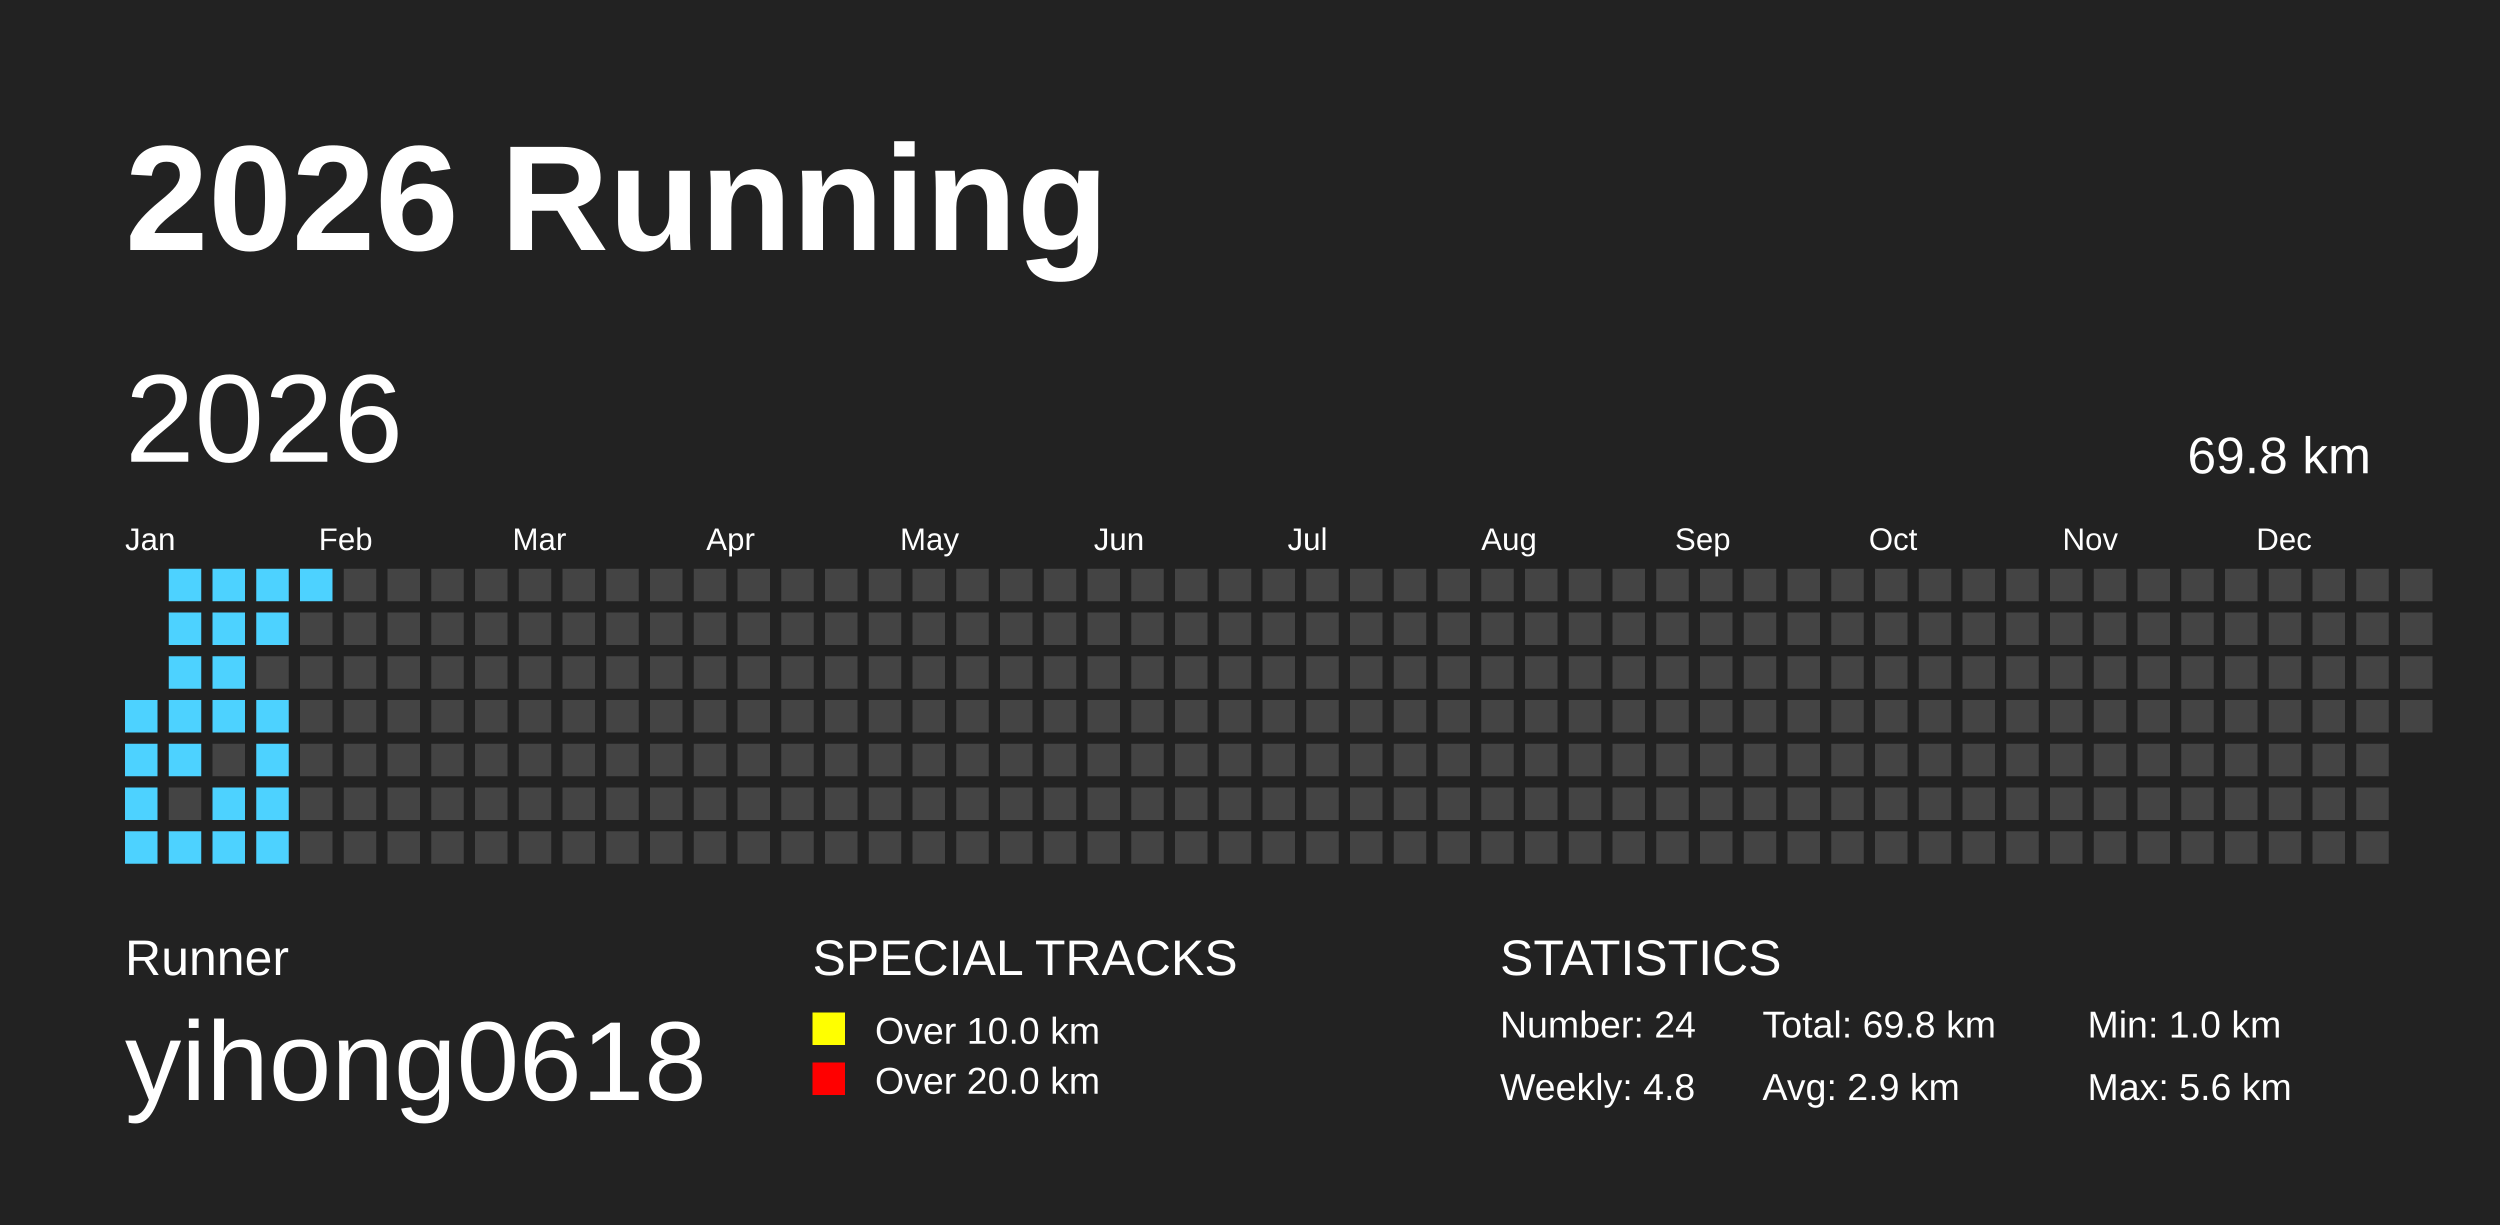
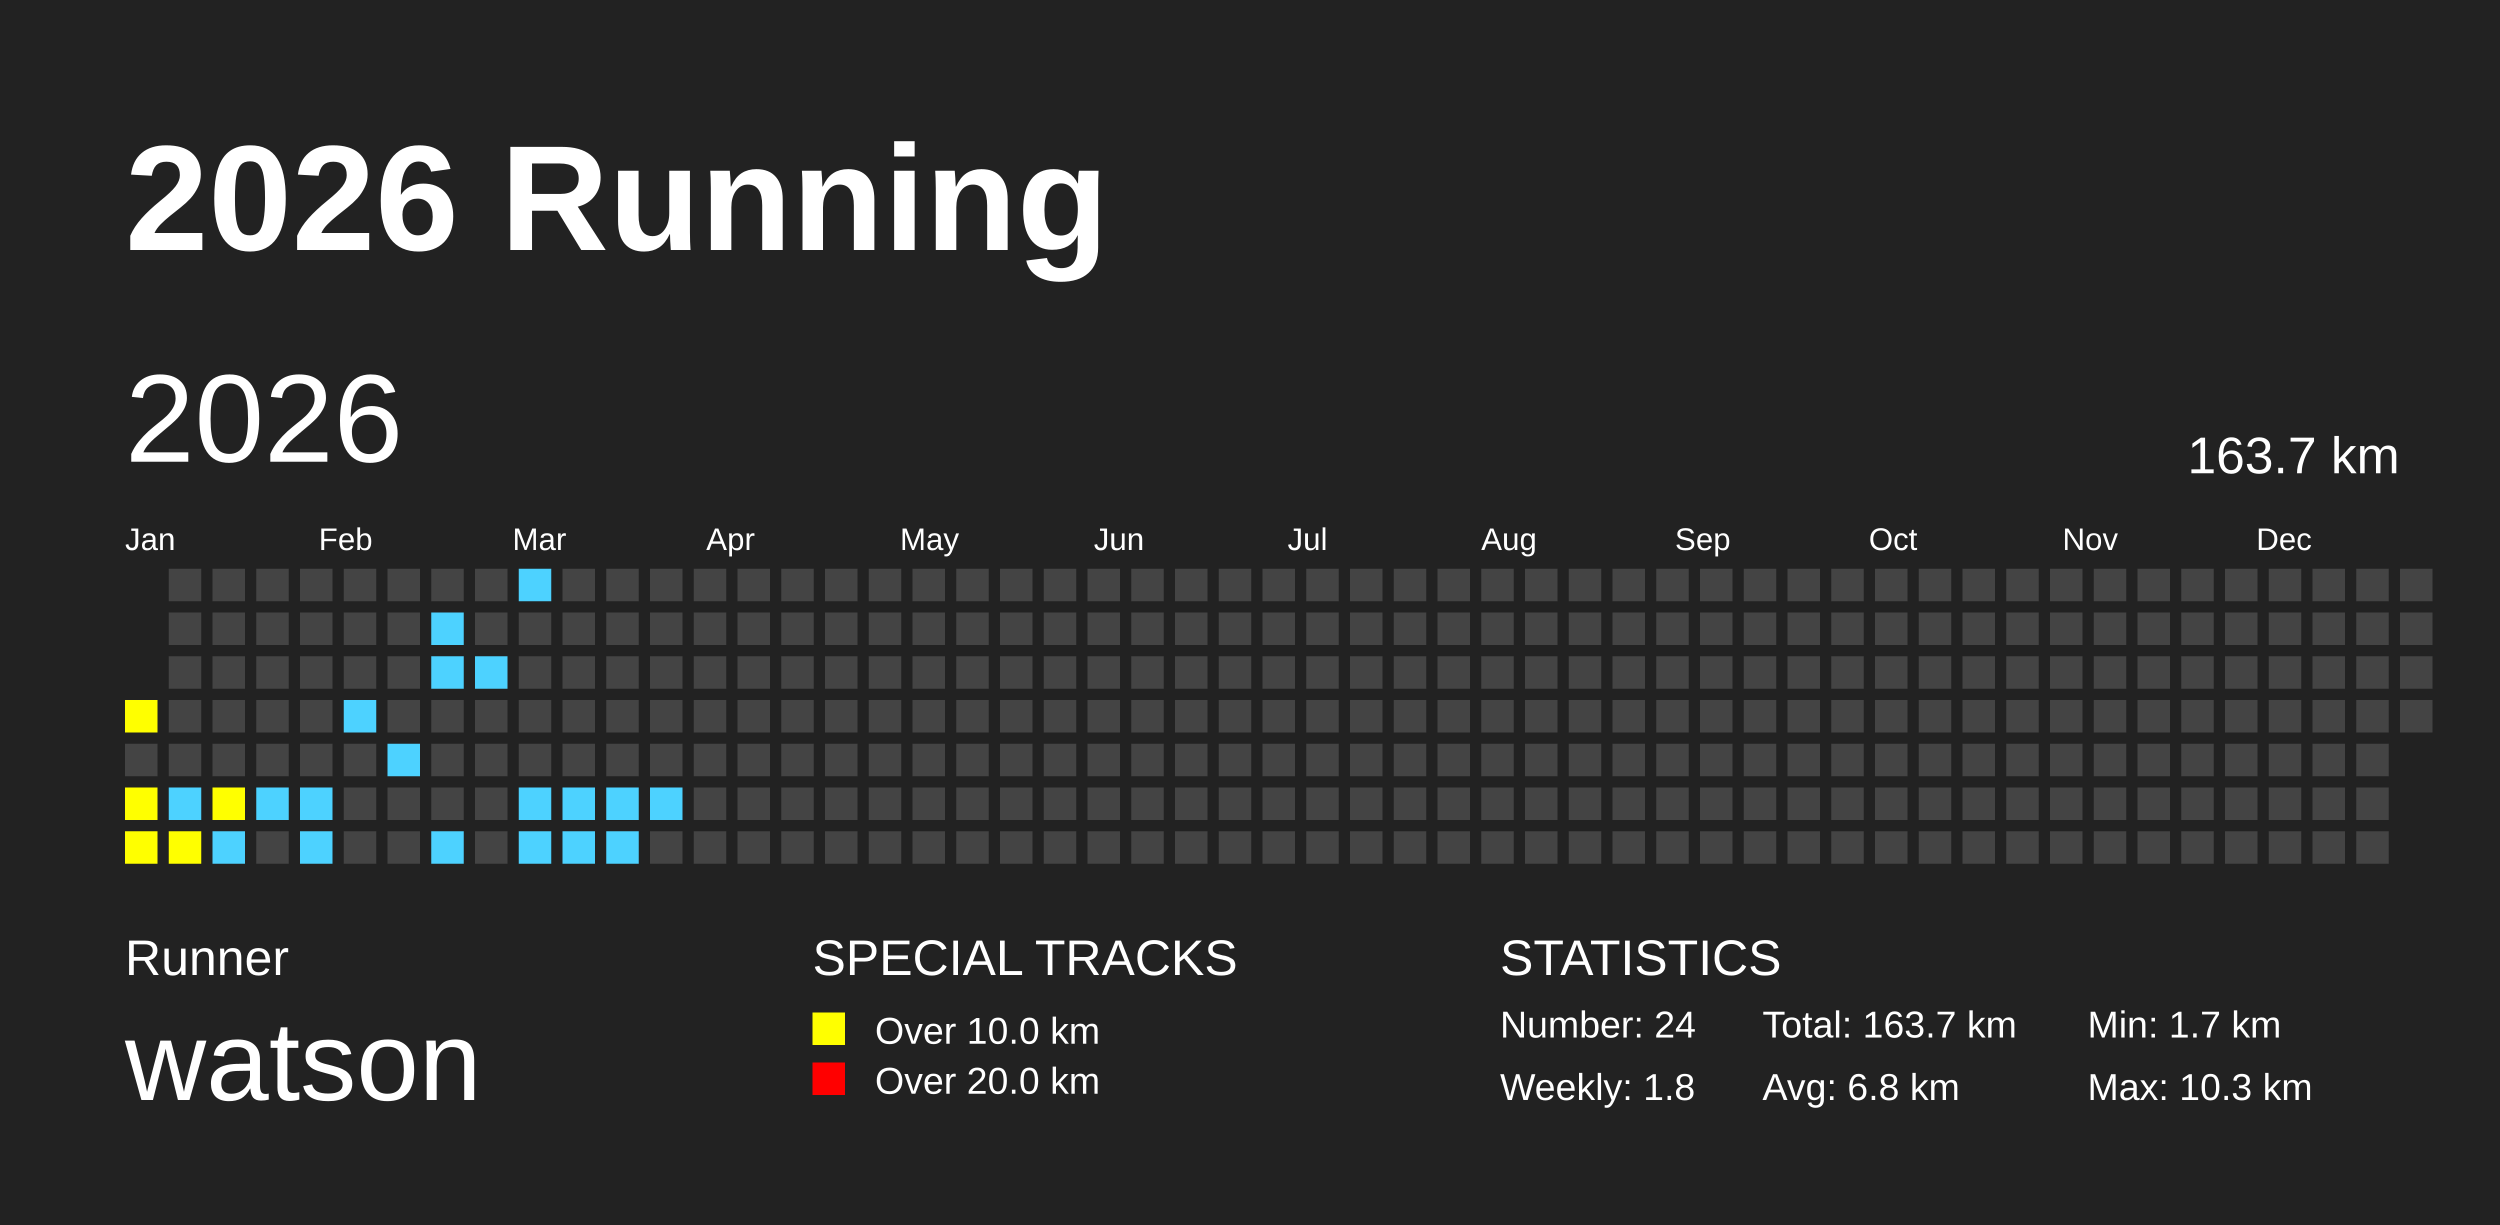
<svg xmlns="http://www.w3.org/2000/svg" baseProfile="full" height="98mm" version="1.1" viewBox="0,0,200,98" width="200mm">
  <defs />
  <rect fill="#222222" height="98" width="200" x="0" y="0" />
  <text fill="#FFFFFF" style="font-size:12px; font-family:Arial; font-weight:bold;" x="10" y="20">2026 Running</text>
  <text fill="#FFFFFF" style="font-size:4px; font-family:Arial" x="10" y="78">Runner</text>
-   <text fill="#FFFFFF" style="font-size:9px; font-family:Arial" x="10" y="88">yihong0618</text>
+   <text fill="#FFFFFF" style="font-size:9px; font-family:Arial" x="10" y="88">watson</text>
  <text fill="#FFFFFF" style="font-size:4px; font-family:Arial" x="65" y="78">SPECIAL TRACKS</text>
  <rect fill="yellow" height="2.6" width="2.6" x="65" y="81" />
  <text fill="#FFFFFF" style="font-size:3px; font-family:Arial" x="70" y="83.5">Over 10.0 km</text>
  <rect fill="red" height="2.6" width="2.6" x="65" y="85" />
  <text fill="#FFFFFF" style="font-size:3px; font-family:Arial" x="70" y="87.5">Over 20.0 km</text>
  <text fill="#FFFFFF" style="font-size:4px; font-family:Arial" x="120" y="78">STATISTICS</text>
  <text fill="#FFFFFF" style="font-size:3px; font-family:Arial" x="120" y="83">Number: 24</text>
-   <text fill="#FFFFFF" style="font-size:3px; font-family:Arial" x="120" y="88">Weekly: 4.8</text>
-   <text fill="#FFFFFF" style="font-size:3px; font-family:Arial" x="141" y="83">Total: 69.8 km</text>
-   <text fill="#FFFFFF" style="font-size:3px; font-family:Arial" x="141" y="88">Avg: 2.9 km</text>
-   <text fill="#FFFFFF" style="font-size:3px; font-family:Arial" x="167" y="83">Min: 1.0 km</text>
-   <text fill="#FFFFFF" style="font-size:3px; font-family:Arial" x="167" y="88">Max: 5.6 km</text>
+   <text fill="#FFFFFF" style="font-size:3px; font-family:Arial" x="120" y="88">Weekly: 1.8</text>
+   <text fill="#FFFFFF" style="font-size:3px; font-family:Arial" x="141" y="83">Total: 163.7 km</text>
+   <text fill="#FFFFFF" style="font-size:3px; font-family:Arial" x="141" y="88">Avg: 6.8 km</text>
+   <text fill="#FFFFFF" style="font-size:3px; font-family:Arial" x="167" y="83">Min: 1.7 km</text>
+   <text fill="#FFFFFF" style="font-size:3px; font-family:Arial" x="167" y="88">Max: 10.3 km</text>
  <text dominant-baseline="hanging" fill="#FFFFFF" style="font-size:10.0px; font-family:Arial;" x="10" y="30">2026</text>
-   <text dominant-baseline="hanging" fill="#FFFFFF" style="font-size:4.125px; font-family:Arial;" x="175" y="35">69.8 km</text>
+   <text dominant-baseline="hanging" fill="#FFFFFF" style="font-size:4.125px; font-family:Arial;" x="175" y="35">163.7 km</text>
  <text fill="#FFFFFF" style="font-size:2.5px; font-family:Arial" x="10.0" y="44">Jan</text>
  <text fill="#FFFFFF" style="font-size:2.5px; font-family:Arial" x="25.5" y="44">Feb</text>
  <text fill="#FFFFFF" style="font-size:2.5px; font-family:Arial" x="41.0" y="44">Mar</text>
  <text fill="#FFFFFF" style="font-size:2.5px; font-family:Arial" x="56.5" y="44">Apr</text>
  <text fill="#FFFFFF" style="font-size:2.5px; font-family:Arial" x="72.0" y="44">May</text>
  <text fill="#FFFFFF" style="font-size:2.5px; font-family:Arial" x="87.5" y="44">Jun</text>
  <text fill="#FFFFFF" style="font-size:2.5px; font-family:Arial" x="103.0" y="44">Jul</text>
  <text fill="#FFFFFF" style="font-size:2.5px; font-family:Arial" x="118.5" y="44">Aug</text>
  <text fill="#FFFFFF" style="font-size:2.5px; font-family:Arial" x="134.0" y="44">Sep</text>
  <text fill="#FFFFFF" style="font-size:2.5px; font-family:Arial" x="149.5" y="44">Oct</text>
  <text fill="#FFFFFF" style="font-size:2.5px; font-family:Arial" x="165.0" y="44">Nov</text>
  <text fill="#FFFFFF" style="font-size:2.5px; font-family:Arial" x="180.5" y="44">Dec</text>
-   <rect fill="#4DD2FF" height="2.6" width="2.6" x="10.0" y="56.0" />
-   <rect fill="#4DD2FF" height="2.6" width="2.6" x="10.0" y="59.5" />
-   <rect fill="#4DD2FF" height="2.6" width="2.6" x="10.0" y="63.0" />
-   <rect fill="#4DD2FF" height="2.6" width="2.6" x="10.0" y="66.5" />
-   <rect fill="#4DD2FF" height="2.6" width="2.6" x="13.5" y="45.5" />
-   <rect fill="#4DD2FF" height="2.6" width="2.6" x="13.5" y="49.0" />
-   <rect fill="#4DD2FF" height="2.6" width="2.6" x="13.5" y="52.5" />
-   <rect fill="#4DD2FF" height="2.6" width="2.6" x="13.5" y="56.0" />
-   <rect fill="#4DD2FF" height="2.6" width="2.6" x="13.5" y="59.5" />
-   <rect fill="#444444" height="2.6" width="2.6" x="13.5" y="63.0" />
-   <rect fill="#4DD2FF" height="2.6" width="2.6" x="13.5" y="66.5" />
-   <rect fill="#4DD2FF" height="2.6" width="2.6" x="17.0" y="45.5" />
-   <rect fill="#4DD2FF" height="2.6" width="2.6" x="17.0" y="49.0" />
-   <rect fill="#4DD2FF" height="2.6" width="2.6" x="17.0" y="52.5" />
-   <rect fill="#4DD2FF" height="2.6" width="2.6" x="17.0" y="56.0" />
+   <rect fill="yellow" height="2.6" width="2.6" x="10.0" y="56.0" />
+   <rect fill="#444444" height="2.6" width="2.6" x="10.0" y="59.5" />
+   <rect fill="yellow" height="2.6" width="2.6" x="10.0" y="63.0" />
+   <rect fill="yellow" height="2.6" width="2.6" x="10.0" y="66.5" />
+   <rect fill="#444444" height="2.6" width="2.6" x="13.5" y="45.5" />
+   <rect fill="#444444" height="2.6" width="2.6" x="13.5" y="49.0" />
+   <rect fill="#444444" height="2.6" width="2.6" x="13.5" y="52.5" />
+   <rect fill="#444444" height="2.6" width="2.6" x="13.5" y="56.0" />
+   <rect fill="#444444" height="2.6" width="2.6" x="13.5" y="59.5" />
+   <rect fill="#4DD2FF" height="2.6" width="2.6" x="13.5" y="63.0" />
+   <rect fill="yellow" height="2.6" width="2.6" x="13.5" y="66.5" />
+   <rect fill="#444444" height="2.6" width="2.6" x="17.0" y="45.5" />
+   <rect fill="#444444" height="2.6" width="2.6" x="17.0" y="49.0" />
+   <rect fill="#444444" height="2.6" width="2.6" x="17.0" y="52.5" />
+   <rect fill="#444444" height="2.6" width="2.6" x="17.0" y="56.0" />
  <rect fill="#444444" height="2.6" width="2.6" x="17.0" y="59.5" />
-   <rect fill="#4DD2FF" height="2.6" width="2.6" x="17.0" y="63.0" />
+   <rect fill="yellow" height="2.6" width="2.6" x="17.0" y="63.0" />
  <rect fill="#4DD2FF" height="2.6" width="2.6" x="17.0" y="66.5" />
-   <rect fill="#4DD2FF" height="2.6" width="2.6" x="20.5" y="45.5" />
-   <rect fill="#4DD2FF" height="2.6" width="2.6" x="20.5" y="49.0" />
+   <rect fill="#444444" height="2.6" width="2.6" x="20.5" y="45.5" />
+   <rect fill="#444444" height="2.6" width="2.6" x="20.5" y="49.0" />
  <rect fill="#444444" height="2.6" width="2.6" x="20.5" y="52.5" />
-   <rect fill="#4DD2FF" height="2.6" width="2.6" x="20.5" y="56.0" />
-   <rect fill="#4DD2FF" height="2.6" width="2.6" x="20.5" y="59.5" />
+   <rect fill="#444444" height="2.6" width="2.6" x="20.5" y="56.0" />
+   <rect fill="#444444" height="2.6" width="2.6" x="20.5" y="59.5" />
  <rect fill="#4DD2FF" height="2.6" width="2.6" x="20.5" y="63.0" />
-   <rect fill="#4DD2FF" height="2.6" width="2.6" x="20.5" y="66.5" />
-   <rect fill="#4DD2FF" height="2.6" width="2.6" x="24.0" y="45.5" />
+   <rect fill="#444444" height="2.6" width="2.6" x="20.5" y="66.5" />
+   <rect fill="#444444" height="2.6" width="2.6" x="24.0" y="45.5" />
  <rect fill="#444444" height="2.6" width="2.6" x="24.0" y="49.0" />
  <rect fill="#444444" height="2.6" width="2.6" x="24.0" y="52.5" />
  <rect fill="#444444" height="2.6" width="2.6" x="24.0" y="56.0" />
  <rect fill="#444444" height="2.6" width="2.6" x="24.0" y="59.5" />
-   <rect fill="#444444" height="2.6" width="2.6" x="24.0" y="63.0" />
-   <rect fill="#444444" height="2.6" width="2.6" x="24.0" y="66.5" />
+   <rect fill="#4DD2FF" height="2.6" width="2.6" x="24.0" y="63.0" />
+   <rect fill="#4DD2FF" height="2.6" width="2.6" x="24.0" y="66.5" />
  <rect fill="#444444" height="2.6" width="2.6" x="27.5" y="45.5" />
  <rect fill="#444444" height="2.6" width="2.6" x="27.5" y="49.0" />
  <rect fill="#444444" height="2.6" width="2.6" x="27.5" y="52.5" />
-   <rect fill="#444444" height="2.6" width="2.6" x="27.5" y="56.0" />
+   <rect fill="#4DD2FF" height="2.6" width="2.6" x="27.5" y="56.0" />
  <rect fill="#444444" height="2.6" width="2.6" x="27.5" y="59.5" />
  <rect fill="#444444" height="2.6" width="2.6" x="27.5" y="63.0" />
  <rect fill="#444444" height="2.6" width="2.6" x="27.5" y="66.5" />
  <rect fill="#444444" height="2.6" width="2.6" x="31.0" y="45.5" />
  <rect fill="#444444" height="2.6" width="2.6" x="31.0" y="49.0" />
  <rect fill="#444444" height="2.6" width="2.6" x="31.0" y="52.5" />
  <rect fill="#444444" height="2.6" width="2.6" x="31.0" y="56.0" />
-   <rect fill="#444444" height="2.6" width="2.6" x="31.0" y="59.5" />
+   <rect fill="#4DD2FF" height="2.6" width="2.6" x="31.0" y="59.5" />
  <rect fill="#444444" height="2.6" width="2.6" x="31.0" y="63.0" />
  <rect fill="#444444" height="2.6" width="2.6" x="31.0" y="66.5" />
  <rect fill="#444444" height="2.6" width="2.6" x="34.5" y="45.5" />
-   <rect fill="#444444" height="2.6" width="2.6" x="34.5" y="49.0" />
-   <rect fill="#444444" height="2.6" width="2.6" x="34.5" y="52.5" />
+   <rect fill="#4DD2FF" height="2.6" width="2.6" x="34.5" y="49.0" />
+   <rect fill="#4DD2FF" height="2.6" width="2.6" x="34.5" y="52.5" />
  <rect fill="#444444" height="2.6" width="2.6" x="34.5" y="56.0" />
  <rect fill="#444444" height="2.6" width="2.6" x="34.5" y="59.5" />
  <rect fill="#444444" height="2.6" width="2.6" x="34.5" y="63.0" />
-   <rect fill="#444444" height="2.6" width="2.6" x="34.5" y="66.5" />
+   <rect fill="#4DD2FF" height="2.6" width="2.6" x="34.5" y="66.5" />
  <rect fill="#444444" height="2.6" width="2.6" x="38.0" y="45.5" />
  <rect fill="#444444" height="2.6" width="2.6" x="38.0" y="49.0" />
-   <rect fill="#444444" height="2.6" width="2.6" x="38.0" y="52.5" />
+   <rect fill="#4DD2FF" height="2.6" width="2.6" x="38.0" y="52.5" />
  <rect fill="#444444" height="2.6" width="2.6" x="38.0" y="56.0" />
  <rect fill="#444444" height="2.6" width="2.6" x="38.0" y="59.5" />
  <rect fill="#444444" height="2.6" width="2.6" x="38.0" y="63.0" />
  <rect fill="#444444" height="2.6" width="2.6" x="38.0" y="66.5" />
-   <rect fill="#444444" height="2.6" width="2.6" x="41.5" y="45.5" />
+   <rect fill="#4DD2FF" height="2.6" width="2.6" x="41.5" y="45.5" />
  <rect fill="#444444" height="2.6" width="2.6" x="41.5" y="49.0" />
  <rect fill="#444444" height="2.6" width="2.6" x="41.5" y="52.5" />
  <rect fill="#444444" height="2.6" width="2.6" x="41.5" y="56.0" />
  <rect fill="#444444" height="2.6" width="2.6" x="41.5" y="59.5" />
-   <rect fill="#444444" height="2.6" width="2.6" x="41.5" y="63.0" />
-   <rect fill="#444444" height="2.6" width="2.6" x="41.5" y="66.5" />
+   <rect fill="#4DD2FF" height="2.6" width="2.6" x="41.5" y="63.0" />
+   <rect fill="#4DD2FF" height="2.6" width="2.6" x="41.5" y="66.5" />
  <rect fill="#444444" height="2.6" width="2.6" x="45.0" y="45.5" />
  <rect fill="#444444" height="2.6" width="2.6" x="45.0" y="49.0" />
  <rect fill="#444444" height="2.6" width="2.6" x="45.0" y="52.5" />
  <rect fill="#444444" height="2.6" width="2.6" x="45.0" y="56.0" />
  <rect fill="#444444" height="2.6" width="2.6" x="45.0" y="59.5" />
-   <rect fill="#444444" height="2.6" width="2.6" x="45.0" y="63.0" />
-   <rect fill="#444444" height="2.6" width="2.6" x="45.0" y="66.5" />
+   <rect fill="#4DD2FF" height="2.6" width="2.6" x="45.0" y="63.0" />
+   <rect fill="#4DD2FF" height="2.6" width="2.6" x="45.0" y="66.5" />
  <rect fill="#444444" height="2.6" width="2.6" x="48.5" y="45.5" />
  <rect fill="#444444" height="2.6" width="2.6" x="48.5" y="49.0" />
  <rect fill="#444444" height="2.6" width="2.6" x="48.5" y="52.5" />
  <rect fill="#444444" height="2.6" width="2.6" x="48.5" y="56.0" />
  <rect fill="#444444" height="2.6" width="2.6" x="48.5" y="59.5" />
-   <rect fill="#444444" height="2.6" width="2.6" x="48.5" y="63.0" />
-   <rect fill="#444444" height="2.6" width="2.6" x="48.5" y="66.5" />
+   <rect fill="#4DD2FF" height="2.6" width="2.6" x="48.5" y="63.0" />
+   <rect fill="#4DD2FF" height="2.6" width="2.6" x="48.5" y="66.5" />
  <rect fill="#444444" height="2.6" width="2.6" x="52.0" y="45.5" />
  <rect fill="#444444" height="2.6" width="2.6" x="52.0" y="49.0" />
  <rect fill="#444444" height="2.6" width="2.6" x="52.0" y="52.5" />
  <rect fill="#444444" height="2.6" width="2.6" x="52.0" y="56.0" />
  <rect fill="#444444" height="2.6" width="2.6" x="52.0" y="59.5" />
-   <rect fill="#444444" height="2.6" width="2.6" x="52.0" y="63.0" />
+   <rect fill="#4DD2FF" height="2.6" width="2.6" x="52.0" y="63.0" />
  <rect fill="#444444" height="2.6" width="2.6" x="52.0" y="66.5" />
  <rect fill="#444444" height="2.6" width="2.6" x="55.5" y="45.5" />
  <rect fill="#444444" height="2.6" width="2.6" x="55.5" y="49.0" />
  <rect fill="#444444" height="2.6" width="2.6" x="55.5" y="52.5" />
  <rect fill="#444444" height="2.6" width="2.6" x="55.5" y="56.0" />
  <rect fill="#444444" height="2.6" width="2.6" x="55.5" y="59.5" />
  <rect fill="#444444" height="2.6" width="2.6" x="55.5" y="63.0" />
  <rect fill="#444444" height="2.6" width="2.6" x="55.5" y="66.5" />
  <rect fill="#444444" height="2.6" width="2.6" x="59.0" y="45.5" />
  <rect fill="#444444" height="2.6" width="2.6" x="59.0" y="49.0" />
  <rect fill="#444444" height="2.6" width="2.6" x="59.0" y="52.5" />
  <rect fill="#444444" height="2.6" width="2.6" x="59.0" y="56.0" />
  <rect fill="#444444" height="2.6" width="2.6" x="59.0" y="59.5" />
  <rect fill="#444444" height="2.6" width="2.6" x="59.0" y="63.0" />
  <rect fill="#444444" height="2.6" width="2.6" x="59.0" y="66.5" />
  <rect fill="#444444" height="2.6" width="2.6" x="62.5" y="45.5" />
  <rect fill="#444444" height="2.6" width="2.6" x="62.5" y="49.0" />
  <rect fill="#444444" height="2.6" width="2.6" x="62.5" y="52.5" />
  <rect fill="#444444" height="2.6" width="2.6" x="62.5" y="56.0" />
  <rect fill="#444444" height="2.6" width="2.6" x="62.5" y="59.5" />
  <rect fill="#444444" height="2.6" width="2.6" x="62.5" y="63.0" />
  <rect fill="#444444" height="2.6" width="2.6" x="62.5" y="66.5" />
  <rect fill="#444444" height="2.6" width="2.6" x="66.0" y="45.5" />
  <rect fill="#444444" height="2.6" width="2.6" x="66.0" y="49.0" />
  <rect fill="#444444" height="2.6" width="2.6" x="66.0" y="52.5" />
  <rect fill="#444444" height="2.6" width="2.6" x="66.0" y="56.0" />
  <rect fill="#444444" height="2.6" width="2.6" x="66.0" y="59.5" />
  <rect fill="#444444" height="2.6" width="2.6" x="66.0" y="63.0" />
  <rect fill="#444444" height="2.6" width="2.6" x="66.0" y="66.5" />
  <rect fill="#444444" height="2.6" width="2.6" x="69.5" y="45.5" />
  <rect fill="#444444" height="2.6" width="2.6" x="69.5" y="49.0" />
  <rect fill="#444444" height="2.6" width="2.6" x="69.5" y="52.5" />
  <rect fill="#444444" height="2.6" width="2.6" x="69.5" y="56.0" />
  <rect fill="#444444" height="2.6" width="2.6" x="69.5" y="59.5" />
  <rect fill="#444444" height="2.6" width="2.6" x="69.5" y="63.0" />
  <rect fill="#444444" height="2.6" width="2.6" x="69.5" y="66.5" />
  <rect fill="#444444" height="2.6" width="2.6" x="73.0" y="45.5" />
  <rect fill="#444444" height="2.6" width="2.6" x="73.0" y="49.0" />
  <rect fill="#444444" height="2.6" width="2.6" x="73.0" y="52.5" />
  <rect fill="#444444" height="2.6" width="2.6" x="73.0" y="56.0" />
  <rect fill="#444444" height="2.6" width="2.6" x="73.0" y="59.5" />
  <rect fill="#444444" height="2.6" width="2.6" x="73.0" y="63.0" />
  <rect fill="#444444" height="2.6" width="2.6" x="73.0" y="66.5" />
  <rect fill="#444444" height="2.6" width="2.6" x="76.5" y="45.5" />
  <rect fill="#444444" height="2.6" width="2.6" x="76.5" y="49.0" />
  <rect fill="#444444" height="2.6" width="2.6" x="76.5" y="52.5" />
  <rect fill="#444444" height="2.6" width="2.6" x="76.5" y="56.0" />
  <rect fill="#444444" height="2.6" width="2.6" x="76.5" y="59.5" />
  <rect fill="#444444" height="2.6" width="2.6" x="76.5" y="63.0" />
  <rect fill="#444444" height="2.6" width="2.6" x="76.5" y="66.5" />
  <rect fill="#444444" height="2.6" width="2.6" x="80.0" y="45.5" />
  <rect fill="#444444" height="2.6" width="2.6" x="80.0" y="49.0" />
  <rect fill="#444444" height="2.6" width="2.6" x="80.0" y="52.5" />
  <rect fill="#444444" height="2.6" width="2.6" x="80.0" y="56.0" />
  <rect fill="#444444" height="2.6" width="2.6" x="80.0" y="59.5" />
  <rect fill="#444444" height="2.6" width="2.6" x="80.0" y="63.0" />
  <rect fill="#444444" height="2.6" width="2.6" x="80.0" y="66.5" />
  <rect fill="#444444" height="2.6" width="2.6" x="83.5" y="45.5" />
  <rect fill="#444444" height="2.6" width="2.6" x="83.5" y="49.0" />
  <rect fill="#444444" height="2.6" width="2.6" x="83.5" y="52.5" />
  <rect fill="#444444" height="2.6" width="2.6" x="83.5" y="56.0" />
  <rect fill="#444444" height="2.6" width="2.6" x="83.5" y="59.5" />
  <rect fill="#444444" height="2.6" width="2.6" x="83.5" y="63.0" />
  <rect fill="#444444" height="2.6" width="2.6" x="83.5" y="66.5" />
  <rect fill="#444444" height="2.6" width="2.6" x="87.0" y="45.5" />
  <rect fill="#444444" height="2.6" width="2.6" x="87.0" y="49.0" />
  <rect fill="#444444" height="2.6" width="2.6" x="87.0" y="52.5" />
  <rect fill="#444444" height="2.6" width="2.6" x="87.0" y="56.0" />
  <rect fill="#444444" height="2.6" width="2.6" x="87.0" y="59.5" />
  <rect fill="#444444" height="2.6" width="2.6" x="87.0" y="63.0" />
  <rect fill="#444444" height="2.6" width="2.6" x="87.0" y="66.5" />
  <rect fill="#444444" height="2.6" width="2.6" x="90.5" y="45.5" />
  <rect fill="#444444" height="2.6" width="2.6" x="90.5" y="49.0" />
  <rect fill="#444444" height="2.6" width="2.6" x="90.5" y="52.5" />
  <rect fill="#444444" height="2.6" width="2.6" x="90.5" y="56.0" />
  <rect fill="#444444" height="2.6" width="2.6" x="90.5" y="59.5" />
  <rect fill="#444444" height="2.6" width="2.6" x="90.5" y="63.0" />
  <rect fill="#444444" height="2.6" width="2.6" x="90.5" y="66.5" />
  <rect fill="#444444" height="2.6" width="2.6" x="94.0" y="45.5" />
  <rect fill="#444444" height="2.6" width="2.6" x="94.0" y="49.0" />
  <rect fill="#444444" height="2.6" width="2.6" x="94.0" y="52.5" />
  <rect fill="#444444" height="2.6" width="2.6" x="94.0" y="56.0" />
  <rect fill="#444444" height="2.6" width="2.6" x="94.0" y="59.5" />
  <rect fill="#444444" height="2.6" width="2.6" x="94.0" y="63.0" />
  <rect fill="#444444" height="2.6" width="2.6" x="94.0" y="66.5" />
  <rect fill="#444444" height="2.6" width="2.6" x="97.5" y="45.5" />
  <rect fill="#444444" height="2.6" width="2.6" x="97.5" y="49.0" />
  <rect fill="#444444" height="2.6" width="2.6" x="97.5" y="52.5" />
  <rect fill="#444444" height="2.6" width="2.6" x="97.5" y="56.0" />
  <rect fill="#444444" height="2.6" width="2.6" x="97.5" y="59.5" />
  <rect fill="#444444" height="2.6" width="2.6" x="97.5" y="63.0" />
  <rect fill="#444444" height="2.6" width="2.6" x="97.5" y="66.5" />
  <rect fill="#444444" height="2.6" width="2.6" x="101.0" y="45.5" />
  <rect fill="#444444" height="2.6" width="2.6" x="101.0" y="49.0" />
  <rect fill="#444444" height="2.6" width="2.6" x="101.0" y="52.5" />
  <rect fill="#444444" height="2.6" width="2.6" x="101.0" y="56.0" />
  <rect fill="#444444" height="2.6" width="2.6" x="101.0" y="59.5" />
  <rect fill="#444444" height="2.6" width="2.6" x="101.0" y="63.0" />
  <rect fill="#444444" height="2.6" width="2.6" x="101.0" y="66.5" />
  <rect fill="#444444" height="2.6" width="2.6" x="104.5" y="45.5" />
  <rect fill="#444444" height="2.6" width="2.6" x="104.5" y="49.0" />
  <rect fill="#444444" height="2.6" width="2.6" x="104.5" y="52.5" />
  <rect fill="#444444" height="2.6" width="2.6" x="104.5" y="56.0" />
  <rect fill="#444444" height="2.6" width="2.6" x="104.5" y="59.5" />
  <rect fill="#444444" height="2.6" width="2.6" x="104.5" y="63.0" />
  <rect fill="#444444" height="2.6" width="2.6" x="104.5" y="66.5" />
  <rect fill="#444444" height="2.6" width="2.6" x="108.0" y="45.5" />
  <rect fill="#444444" height="2.6" width="2.6" x="108.0" y="49.0" />
  <rect fill="#444444" height="2.6" width="2.6" x="108.0" y="52.5" />
  <rect fill="#444444" height="2.6" width="2.6" x="108.0" y="56.0" />
  <rect fill="#444444" height="2.6" width="2.6" x="108.0" y="59.5" />
  <rect fill="#444444" height="2.6" width="2.6" x="108.0" y="63.0" />
  <rect fill="#444444" height="2.6" width="2.6" x="108.0" y="66.5" />
  <rect fill="#444444" height="2.6" width="2.6" x="111.5" y="45.5" />
  <rect fill="#444444" height="2.6" width="2.6" x="111.5" y="49.0" />
  <rect fill="#444444" height="2.6" width="2.6" x="111.5" y="52.5" />
  <rect fill="#444444" height="2.6" width="2.6" x="111.5" y="56.0" />
  <rect fill="#444444" height="2.6" width="2.6" x="111.5" y="59.5" />
  <rect fill="#444444" height="2.6" width="2.6" x="111.5" y="63.0" />
  <rect fill="#444444" height="2.6" width="2.6" x="111.5" y="66.5" />
  <rect fill="#444444" height="2.6" width="2.6" x="115.0" y="45.5" />
  <rect fill="#444444" height="2.6" width="2.6" x="115.0" y="49.0" />
  <rect fill="#444444" height="2.6" width="2.6" x="115.0" y="52.5" />
  <rect fill="#444444" height="2.6" width="2.6" x="115.0" y="56.0" />
  <rect fill="#444444" height="2.6" width="2.6" x="115.0" y="59.5" />
  <rect fill="#444444" height="2.6" width="2.6" x="115.0" y="63.0" />
  <rect fill="#444444" height="2.6" width="2.6" x="115.0" y="66.5" />
  <rect fill="#444444" height="2.6" width="2.6" x="118.5" y="45.5" />
  <rect fill="#444444" height="2.6" width="2.6" x="118.5" y="49.0" />
  <rect fill="#444444" height="2.6" width="2.6" x="118.5" y="52.5" />
  <rect fill="#444444" height="2.6" width="2.6" x="118.5" y="56.0" />
  <rect fill="#444444" height="2.6" width="2.6" x="118.5" y="59.5" />
  <rect fill="#444444" height="2.6" width="2.6" x="118.5" y="63.0" />
  <rect fill="#444444" height="2.6" width="2.6" x="118.5" y="66.5" />
  <rect fill="#444444" height="2.6" width="2.6" x="122.0" y="45.5" />
  <rect fill="#444444" height="2.6" width="2.6" x="122.0" y="49.0" />
  <rect fill="#444444" height="2.6" width="2.6" x="122.0" y="52.5" />
  <rect fill="#444444" height="2.6" width="2.6" x="122.0" y="56.0" />
  <rect fill="#444444" height="2.6" width="2.6" x="122.0" y="59.5" />
  <rect fill="#444444" height="2.6" width="2.6" x="122.0" y="63.0" />
  <rect fill="#444444" height="2.6" width="2.6" x="122.0" y="66.5" />
  <rect fill="#444444" height="2.6" width="2.6" x="125.5" y="45.5" />
  <rect fill="#444444" height="2.6" width="2.6" x="125.5" y="49.0" />
  <rect fill="#444444" height="2.6" width="2.6" x="125.5" y="52.5" />
  <rect fill="#444444" height="2.6" width="2.6" x="125.5" y="56.0" />
  <rect fill="#444444" height="2.6" width="2.6" x="125.5" y="59.5" />
  <rect fill="#444444" height="2.6" width="2.6" x="125.5" y="63.0" />
  <rect fill="#444444" height="2.6" width="2.6" x="125.5" y="66.5" />
  <rect fill="#444444" height="2.6" width="2.6" x="129.0" y="45.5" />
  <rect fill="#444444" height="2.6" width="2.6" x="129.0" y="49.0" />
  <rect fill="#444444" height="2.6" width="2.6" x="129.0" y="52.5" />
  <rect fill="#444444" height="2.6" width="2.6" x="129.0" y="56.0" />
  <rect fill="#444444" height="2.6" width="2.6" x="129.0" y="59.5" />
  <rect fill="#444444" height="2.6" width="2.6" x="129.0" y="63.0" />
  <rect fill="#444444" height="2.6" width="2.6" x="129.0" y="66.5" />
  <rect fill="#444444" height="2.6" width="2.6" x="132.5" y="45.5" />
  <rect fill="#444444" height="2.6" width="2.6" x="132.5" y="49.0" />
  <rect fill="#444444" height="2.6" width="2.6" x="132.5" y="52.5" />
  <rect fill="#444444" height="2.6" width="2.6" x="132.5" y="56.0" />
  <rect fill="#444444" height="2.6" width="2.6" x="132.5" y="59.5" />
  <rect fill="#444444" height="2.6" width="2.6" x="132.5" y="63.0" />
  <rect fill="#444444" height="2.6" width="2.6" x="132.5" y="66.5" />
  <rect fill="#444444" height="2.6" width="2.6" x="136.0" y="45.5" />
  <rect fill="#444444" height="2.6" width="2.6" x="136.0" y="49.0" />
  <rect fill="#444444" height="2.6" width="2.6" x="136.0" y="52.5" />
  <rect fill="#444444" height="2.6" width="2.6" x="136.0" y="56.0" />
  <rect fill="#444444" height="2.6" width="2.6" x="136.0" y="59.5" />
  <rect fill="#444444" height="2.6" width="2.6" x="136.0" y="63.0" />
  <rect fill="#444444" height="2.6" width="2.6" x="136.0" y="66.5" />
  <rect fill="#444444" height="2.6" width="2.6" x="139.5" y="45.5" />
  <rect fill="#444444" height="2.6" width="2.6" x="139.5" y="49.0" />
  <rect fill="#444444" height="2.6" width="2.6" x="139.5" y="52.5" />
  <rect fill="#444444" height="2.6" width="2.6" x="139.5" y="56.0" />
  <rect fill="#444444" height="2.6" width="2.6" x="139.5" y="59.5" />
  <rect fill="#444444" height="2.6" width="2.6" x="139.5" y="63.0" />
  <rect fill="#444444" height="2.6" width="2.6" x="139.5" y="66.5" />
  <rect fill="#444444" height="2.6" width="2.6" x="143.0" y="45.5" />
  <rect fill="#444444" height="2.6" width="2.6" x="143.0" y="49.0" />
  <rect fill="#444444" height="2.6" width="2.6" x="143.0" y="52.5" />
  <rect fill="#444444" height="2.6" width="2.6" x="143.0" y="56.0" />
  <rect fill="#444444" height="2.6" width="2.6" x="143.0" y="59.5" />
  <rect fill="#444444" height="2.6" width="2.6" x="143.0" y="63.0" />
  <rect fill="#444444" height="2.6" width="2.6" x="143.0" y="66.5" />
  <rect fill="#444444" height="2.6" width="2.6" x="146.5" y="45.5" />
  <rect fill="#444444" height="2.6" width="2.6" x="146.5" y="49.0" />
  <rect fill="#444444" height="2.6" width="2.6" x="146.5" y="52.5" />
  <rect fill="#444444" height="2.6" width="2.6" x="146.5" y="56.0" />
  <rect fill="#444444" height="2.6" width="2.6" x="146.5" y="59.5" />
  <rect fill="#444444" height="2.6" width="2.6" x="146.5" y="63.0" />
  <rect fill="#444444" height="2.6" width="2.6" x="146.5" y="66.5" />
  <rect fill="#444444" height="2.6" width="2.6" x="150.0" y="45.5" />
  <rect fill="#444444" height="2.6" width="2.6" x="150.0" y="49.0" />
  <rect fill="#444444" height="2.6" width="2.6" x="150.0" y="52.5" />
  <rect fill="#444444" height="2.6" width="2.6" x="150.0" y="56.0" />
  <rect fill="#444444" height="2.6" width="2.6" x="150.0" y="59.5" />
  <rect fill="#444444" height="2.6" width="2.6" x="150.0" y="63.0" />
  <rect fill="#444444" height="2.6" width="2.6" x="150.0" y="66.5" />
  <rect fill="#444444" height="2.6" width="2.6" x="153.5" y="45.5" />
  <rect fill="#444444" height="2.6" width="2.6" x="153.5" y="49.0" />
  <rect fill="#444444" height="2.6" width="2.6" x="153.5" y="52.5" />
  <rect fill="#444444" height="2.6" width="2.6" x="153.5" y="56.0" />
  <rect fill="#444444" height="2.6" width="2.6" x="153.5" y="59.5" />
  <rect fill="#444444" height="2.6" width="2.6" x="153.5" y="63.0" />
  <rect fill="#444444" height="2.6" width="2.6" x="153.5" y="66.5" />
  <rect fill="#444444" height="2.6" width="2.6" x="157.0" y="45.5" />
  <rect fill="#444444" height="2.6" width="2.6" x="157.0" y="49.0" />
  <rect fill="#444444" height="2.6" width="2.6" x="157.0" y="52.5" />
  <rect fill="#444444" height="2.6" width="2.6" x="157.0" y="56.0" />
  <rect fill="#444444" height="2.6" width="2.6" x="157.0" y="59.5" />
  <rect fill="#444444" height="2.6" width="2.6" x="157.0" y="63.0" />
  <rect fill="#444444" height="2.6" width="2.6" x="157.0" y="66.5" />
  <rect fill="#444444" height="2.6" width="2.6" x="160.5" y="45.5" />
  <rect fill="#444444" height="2.6" width="2.6" x="160.5" y="49.0" />
  <rect fill="#444444" height="2.6" width="2.6" x="160.5" y="52.5" />
  <rect fill="#444444" height="2.6" width="2.6" x="160.5" y="56.0" />
  <rect fill="#444444" height="2.6" width="2.6" x="160.5" y="59.5" />
  <rect fill="#444444" height="2.6" width="2.6" x="160.5" y="63.0" />
  <rect fill="#444444" height="2.6" width="2.6" x="160.5" y="66.5" />
  <rect fill="#444444" height="2.6" width="2.6" x="164.0" y="45.5" />
  <rect fill="#444444" height="2.6" width="2.6" x="164.0" y="49.0" />
  <rect fill="#444444" height="2.6" width="2.6" x="164.0" y="52.5" />
  <rect fill="#444444" height="2.6" width="2.6" x="164.0" y="56.0" />
  <rect fill="#444444" height="2.6" width="2.6" x="164.0" y="59.5" />
  <rect fill="#444444" height="2.6" width="2.6" x="164.0" y="63.0" />
  <rect fill="#444444" height="2.6" width="2.6" x="164.0" y="66.5" />
  <rect fill="#444444" height="2.6" width="2.6" x="167.5" y="45.5" />
  <rect fill="#444444" height="2.6" width="2.6" x="167.5" y="49.0" />
  <rect fill="#444444" height="2.6" width="2.6" x="167.5" y="52.5" />
  <rect fill="#444444" height="2.6" width="2.6" x="167.5" y="56.0" />
  <rect fill="#444444" height="2.6" width="2.6" x="167.5" y="59.5" />
  <rect fill="#444444" height="2.6" width="2.6" x="167.5" y="63.0" />
  <rect fill="#444444" height="2.6" width="2.6" x="167.5" y="66.5" />
  <rect fill="#444444" height="2.6" width="2.6" x="171.0" y="45.5" />
  <rect fill="#444444" height="2.6" width="2.6" x="171.0" y="49.0" />
  <rect fill="#444444" height="2.6" width="2.6" x="171.0" y="52.5" />
  <rect fill="#444444" height="2.6" width="2.6" x="171.0" y="56.0" />
  <rect fill="#444444" height="2.6" width="2.6" x="171.0" y="59.5" />
  <rect fill="#444444" height="2.6" width="2.6" x="171.0" y="63.0" />
  <rect fill="#444444" height="2.6" width="2.6" x="171.0" y="66.5" />
  <rect fill="#444444" height="2.6" width="2.6" x="174.5" y="45.5" />
  <rect fill="#444444" height="2.6" width="2.6" x="174.5" y="49.0" />
  <rect fill="#444444" height="2.6" width="2.6" x="174.5" y="52.5" />
  <rect fill="#444444" height="2.6" width="2.6" x="174.5" y="56.0" />
  <rect fill="#444444" height="2.6" width="2.6" x="174.5" y="59.5" />
  <rect fill="#444444" height="2.6" width="2.6" x="174.5" y="63.0" />
  <rect fill="#444444" height="2.6" width="2.6" x="174.5" y="66.5" />
  <rect fill="#444444" height="2.6" width="2.6" x="178.0" y="45.5" />
  <rect fill="#444444" height="2.6" width="2.6" x="178.0" y="49.0" />
  <rect fill="#444444" height="2.6" width="2.6" x="178.0" y="52.5" />
  <rect fill="#444444" height="2.6" width="2.6" x="178.0" y="56.0" />
  <rect fill="#444444" height="2.6" width="2.6" x="178.0" y="59.5" />
  <rect fill="#444444" height="2.6" width="2.6" x="178.0" y="63.0" />
  <rect fill="#444444" height="2.6" width="2.6" x="178.0" y="66.5" />
  <rect fill="#444444" height="2.6" width="2.6" x="181.5" y="45.5" />
  <rect fill="#444444" height="2.6" width="2.6" x="181.5" y="49.0" />
  <rect fill="#444444" height="2.6" width="2.6" x="181.5" y="52.5" />
  <rect fill="#444444" height="2.6" width="2.6" x="181.5" y="56.0" />
  <rect fill="#444444" height="2.6" width="2.6" x="181.5" y="59.5" />
  <rect fill="#444444" height="2.6" width="2.6" x="181.5" y="63.0" />
  <rect fill="#444444" height="2.6" width="2.6" x="181.5" y="66.5" />
  <rect fill="#444444" height="2.6" width="2.6" x="185.0" y="45.5" />
  <rect fill="#444444" height="2.6" width="2.6" x="185.0" y="49.0" />
  <rect fill="#444444" height="2.6" width="2.6" x="185.0" y="52.5" />
  <rect fill="#444444" height="2.6" width="2.6" x="185.0" y="56.0" />
  <rect fill="#444444" height="2.6" width="2.6" x="185.0" y="59.5" />
  <rect fill="#444444" height="2.6" width="2.6" x="185.0" y="63.0" />
  <rect fill="#444444" height="2.6" width="2.6" x="185.0" y="66.5" />
  <rect fill="#444444" height="2.6" width="2.6" x="188.5" y="45.5" />
  <rect fill="#444444" height="2.6" width="2.6" x="188.5" y="49.0" />
  <rect fill="#444444" height="2.6" width="2.6" x="188.5" y="52.5" />
  <rect fill="#444444" height="2.6" width="2.6" x="188.5" y="56.0" />
  <rect fill="#444444" height="2.6" width="2.6" x="188.5" y="59.5" />
  <rect fill="#444444" height="2.6" width="2.6" x="188.5" y="63.0" />
  <rect fill="#444444" height="2.6" width="2.6" x="188.5" y="66.5" />
  <rect fill="#444444" height="2.6" width="2.6" x="192.0" y="45.5" />
  <rect fill="#444444" height="2.6" width="2.6" x="192.0" y="49.0" />
  <rect fill="#444444" height="2.6" width="2.6" x="192.0" y="52.5" />
  <rect fill="#444444" height="2.6" width="2.6" x="192.0" y="56.0" />
</svg>
